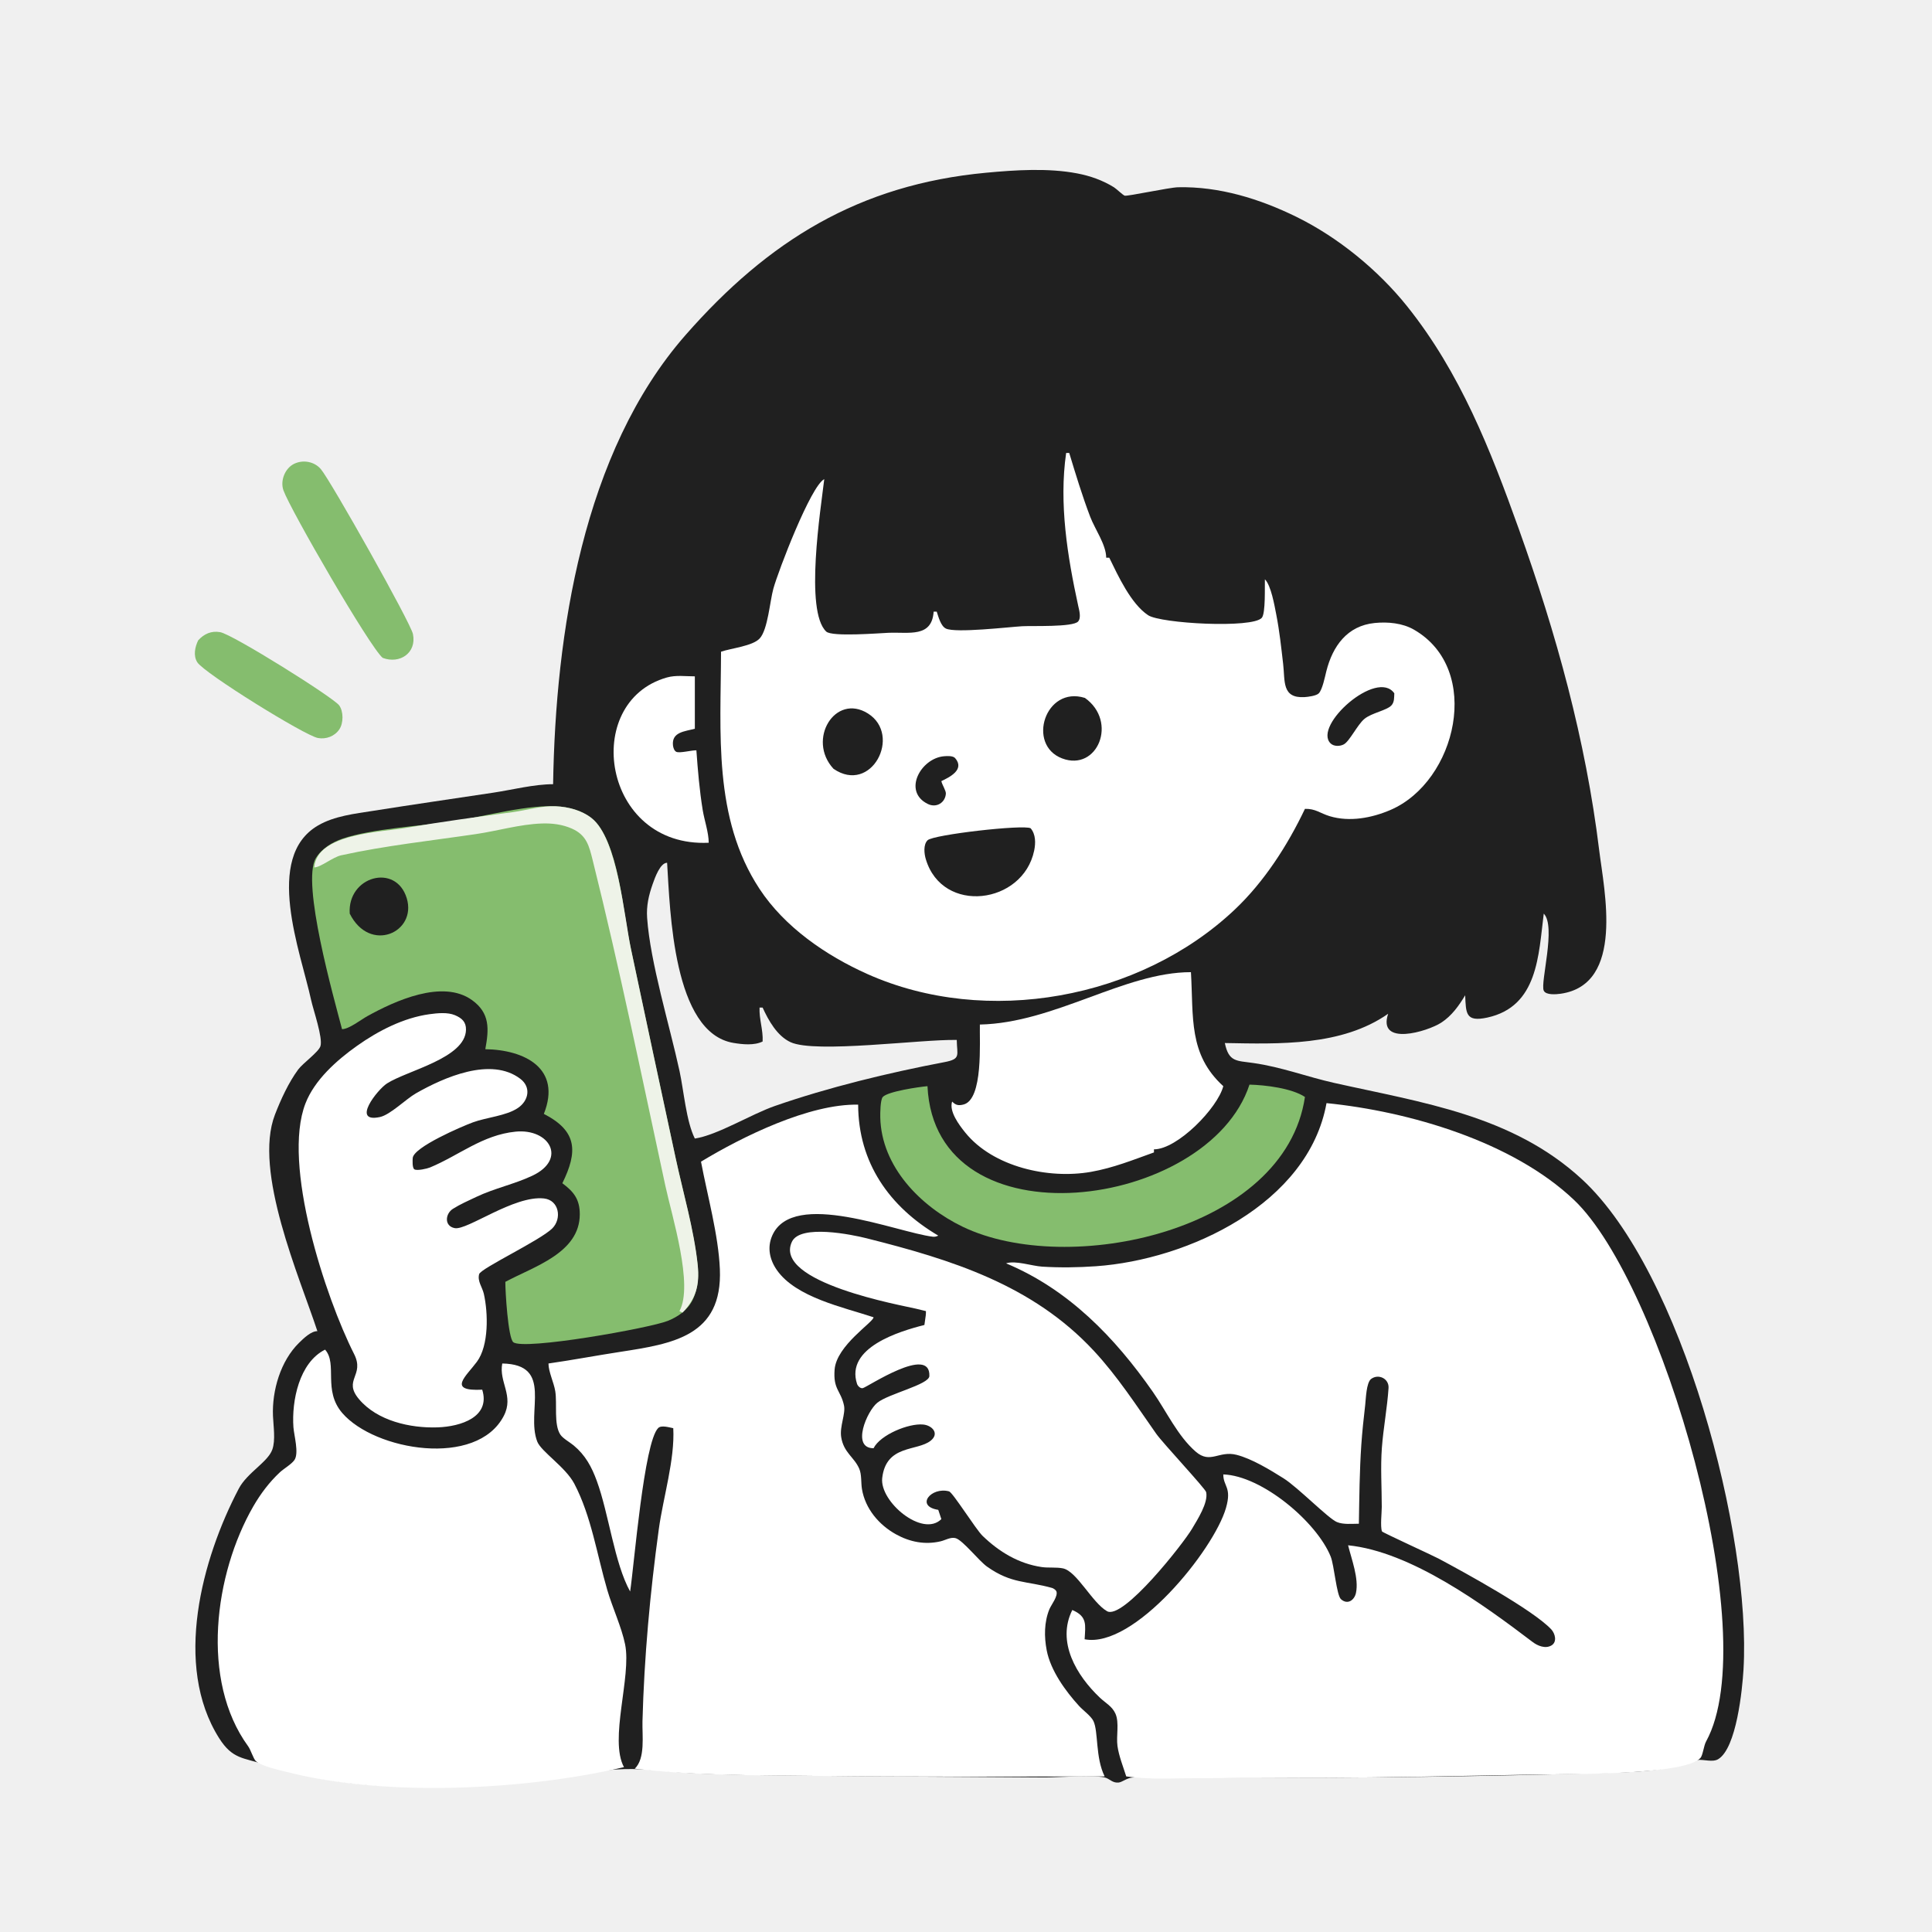
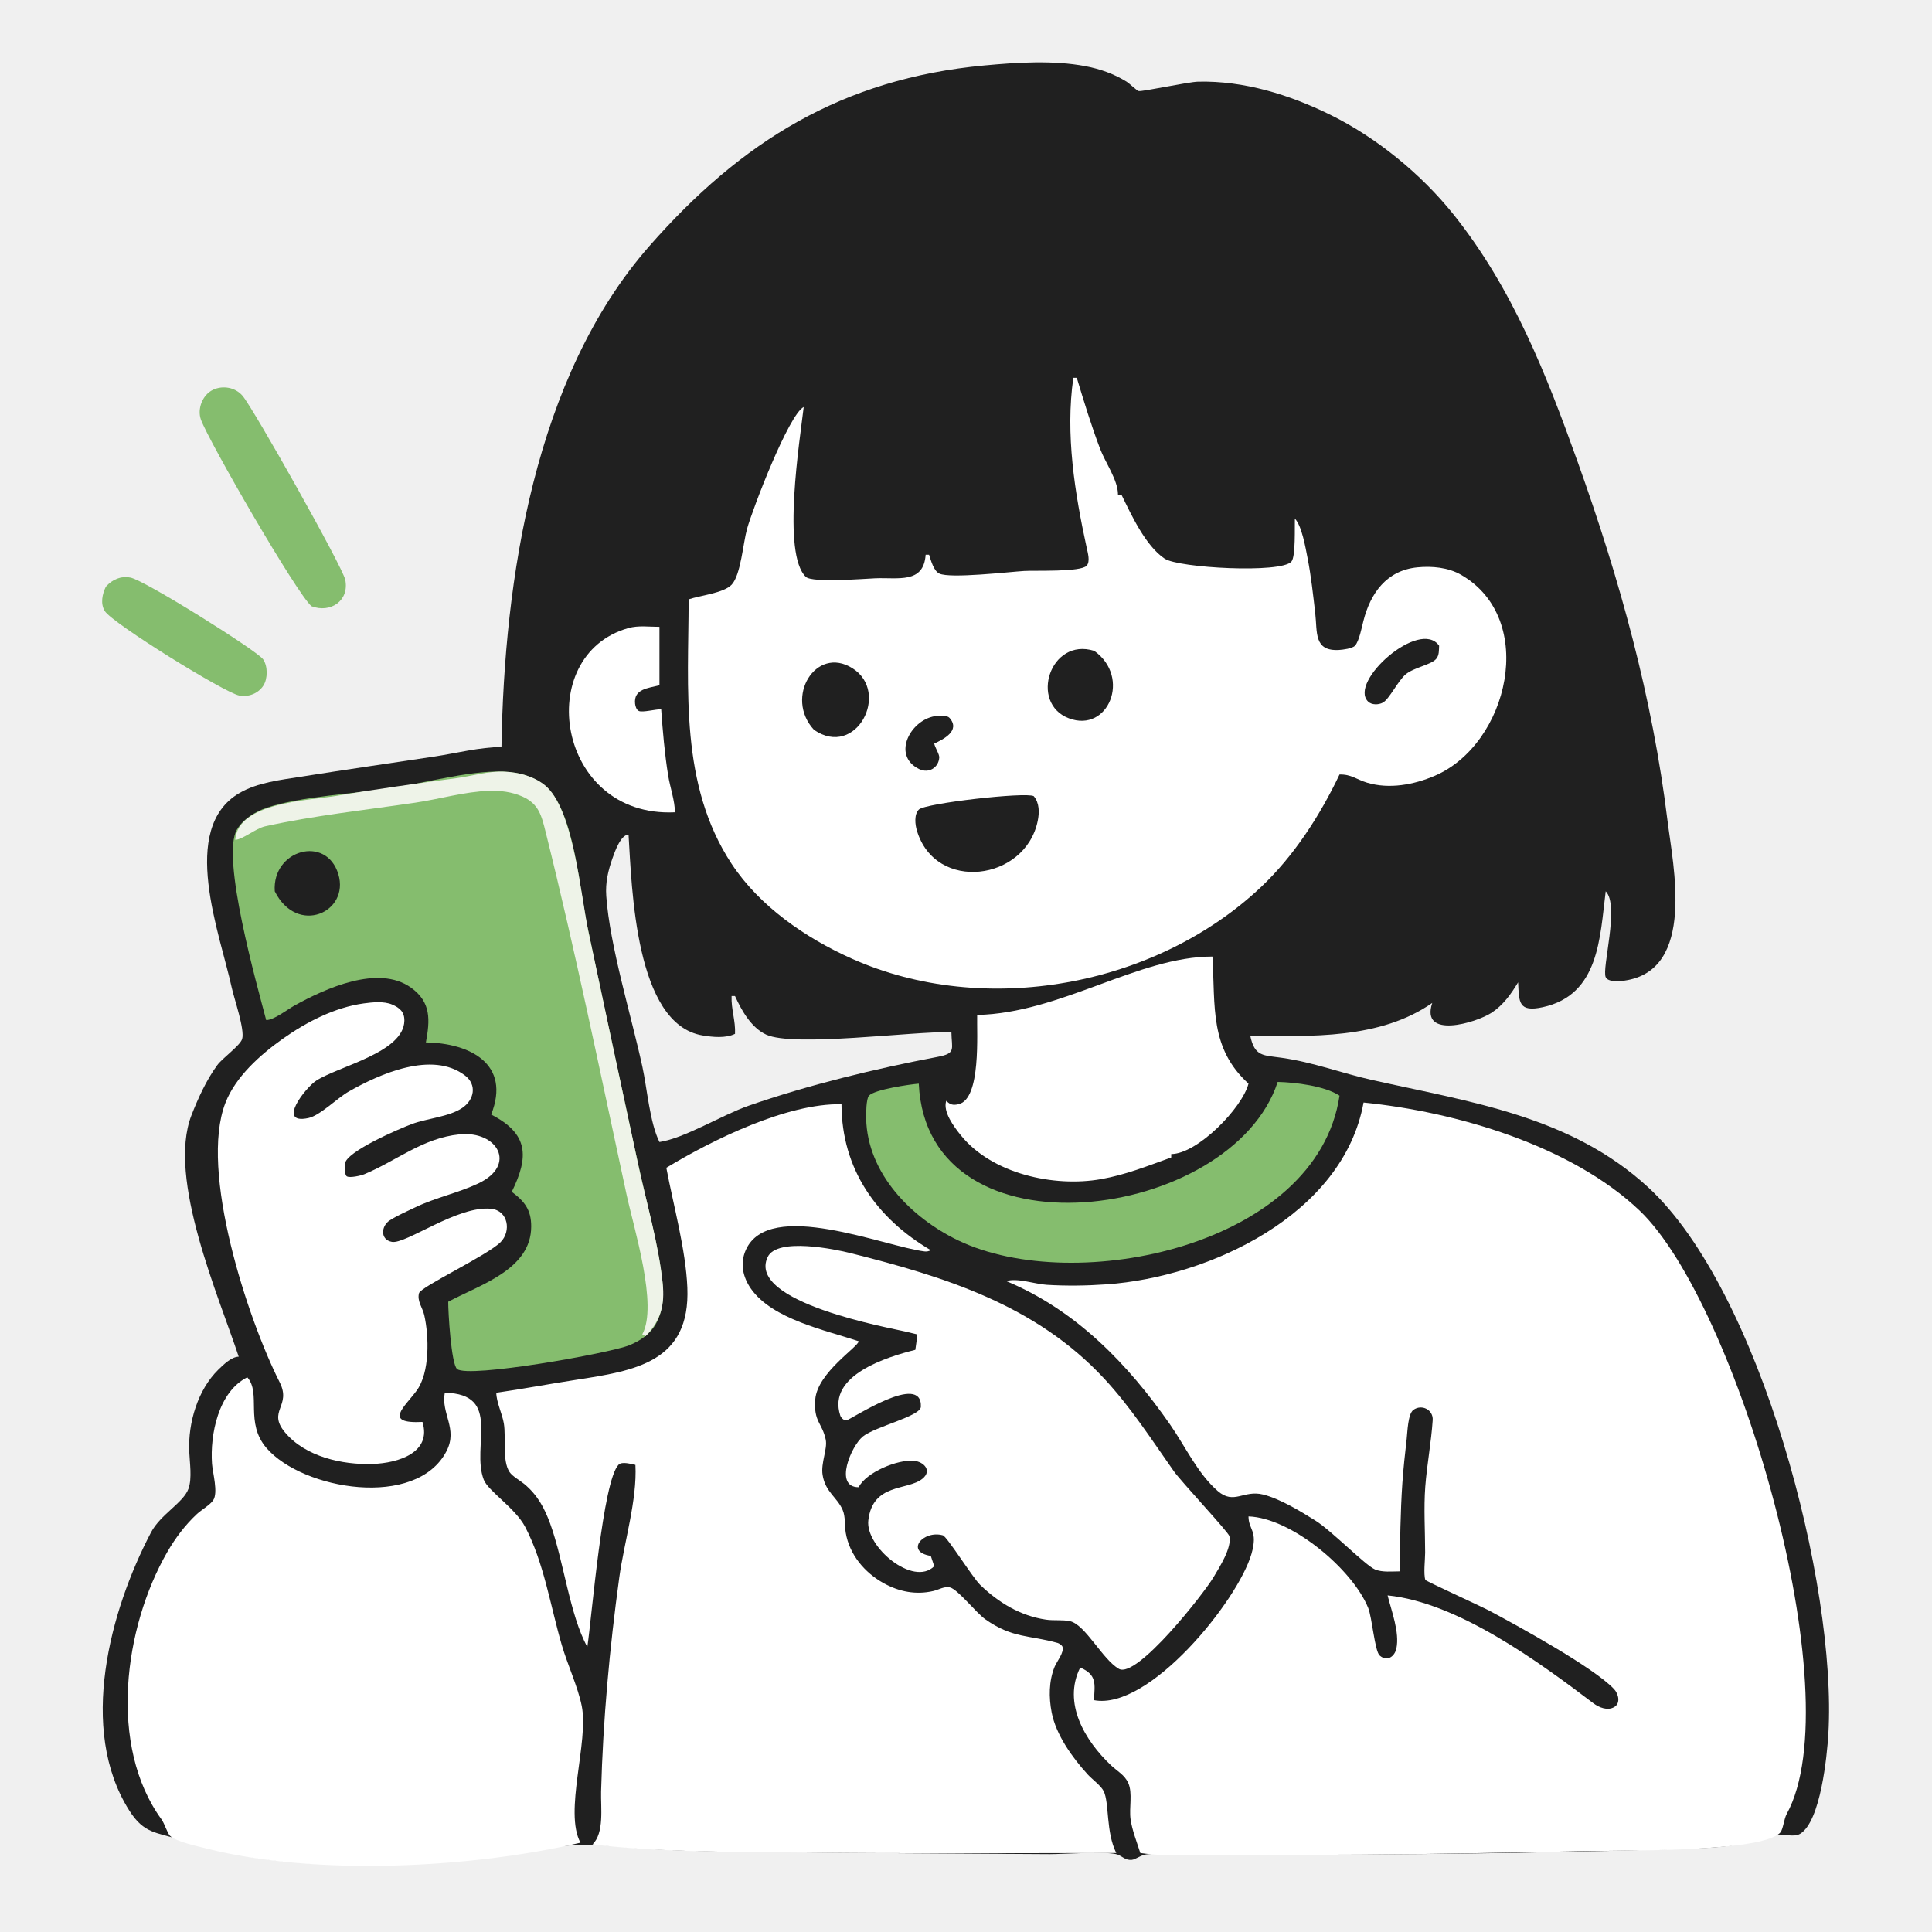
- <svg xmlns="http://www.w3.org/2000/svg" version="1.1" width="1254" height="1254" role="img" aria-label="Ilustración de Aulify">
+ <svg xmlns="http://www.w3.org/2000/svg" version="1.1" width="1254" height="1254" role="img" aria-label="Ilustración de Aulify" viewBox="89 74 1081 1125">
  <path d="M951,646c-4.1,6.81-8.7,13.3-15.46,17.72c-9.06,5.92-41.64,15.59-34.54-5.72c-30.14,21.12-70.82,19.62-106,19c2.57,12.41,7.58,11.4,18.46,12.96c18.46,2.63,34.61,8.9,52.46,12.91c57.37,12.86,115.71,20.91,160.91,62.59c65.08,60.03,109.95,231.29,104.82,318.21c-.76,12.83-4.5,50.9-16.4,58.14c-3.67,2.23-9.38,.02-13.52,.55c-7,.89-13.92,4.11-20.99,5.42c-13.49,2.49-27.41,2.62-41.09,3.03c-77.51,2.3-155.11,3.26-232.65,3.11c-23.59-.05-48.76-2.06-72.18-.16c-3.29,.27-6.56,3.04-8.82,3.24c-3.57,.32-5.39-1.93-8-3c-5.45-2.24-32.14-.3-39.64-.34c-55.7-.33-111.39-.61-167.07-1.25c-21.24-.24-42.56-.42-63.77-1.6c-13.99-.77-28.46-2.97-42.43-2.53c-27.18,.86-54.76,7.64-82.14,9.58c-51.04,3.62-101.95,3.52-150.95-12.51c-13.98-4.57-21.07-3.37-29.81-17.22c-29.82-47.23-11.14-116.36,12.78-161.88c5.46-10.38,18.84-17.22,21.77-25.35c2.21-6.13,.7-15.38,.44-21.89c-.67-16.48,4.94-35.72,16.98-47.49c2.92-2.85,7.7-7.52,11.84-7.52c-11.43-34.79-41.77-103.75-27.54-140.51c3.82-9.88,8.8-20.74,15.06-29.27c3.04-4.13,13.31-11.37,14.48-15.22c1.65-5.46-4.7-23.61-6.06-29.9c-6.73-31.12-31.01-92.66,4.52-113.33c10.59-6.17,23.91-7.61,35.84-9.5c25.96-4.11,51.99-7.87,77.99-11.79c12.3-1.86,26.38-5.48,38.71-5.48c1.58-97.62,19.24-215.45,85.98-291.55c53.66-61.18,112.61-97.65,195.15-105.34c18.97-1.77,40.13-3.15,58.93,.42c8.47,1.6,16.66,4.48,24,9.05c1.56,.97,5.8,5.08,6.94,5.42c1.79,.54,28.87-5.33,34.68-5.46c26.74-.6,52.98,7.53,76.78,19.21c27.03,13.26,53,34.5,71.82,58c34.47,43.04,54.13,93.17,72.51,144.54c24.36,68.08,43.42,136.8,52.21,208.71c3.15,25.8,16.72,87-25,93c-2.7,.39-9.58,1.06-11-2c-2.38-5.11,8.21-41.79,0-50c-3.4,26.85-3.72,60.34-36.67,67.48C951.2,663.54,951.52,657.67,951,646ZM621,675c-22.61-.56-91.75,8.89-107.86,1.45c-8.73-4.03-14.36-14.13-18.14-22.45c-.66,0-1.32,0-2,0c-.32,7.56,2.39,14.49,2,22c-5.43,2.71-13.11,1.89-18.9,.93C436.79,670.44,434.95,591.06,433,560c-4.5,0-7.97,9.82-9.35,13.76c-2.59,7.35-4.17,14.16-3.62,22.02c2.03,29.02,14.62,69.85,21.04,99.42c2.77,12.76,4.29,32.52,9.93,43.8c14.8-2.28,36.4-15.72,51.81-21.1c34.8-12.13,74.01-21.63,110.23-28.51c10.87-2.06,8.09-4.47,7.96-14.39Z" fill="#202020" />
  <path d="M821,376c4.03,4.03,6.24,17.05,7.39,22.92c2.08,10.55,3.23,21.45,4.47,32.13c1.29,10.99-.98,22.29,13.88,21.42c2.2-.13,7.69-.81,9.26-2.47c2.4-2.54,4-10.84,4.88-14.31c4.1-16.3,13.55-29.54,31.37-31.32c8.52-.86,18.04,.02,25.54,4.34c44.74,25.77,27.64,98.6-15.35,117.04c-12.12,5.2-26.5,7.88-39.34,4.02c-6.19-1.86-9.27-4.97-16.1-4.77c-11.27,23.69-26.44,47.32-45.62,65.44c-61.46,58.04-161.08,76.35-238.42,41.76c-26.84-12.01-53.63-30.39-70-55.28C462.71,530.91,467.86,475.38,468,423c6.79-2.32,20.54-3.65,25.1-8.61c5.29-5.75,6.61-24.21,8.88-32.36c3.18-11.47,24.27-66.66,33.02-71.03c-2.21,18.96-12.89,85.6,1.29,98.94c3.74,3.51,34.21,1.05,40.35,.79c13.33-.55,28.22,3.32,29.36-13.73c.66,0,1.32,0,2,0c1.09,3.26,2.6,9.4,6,11c6.36,3,40.69-1,49.39-1.53c6.39-.39,32.96,.72,36.37-3.07c2.17-2.41,.66-7.49,.07-10.19c-6.98-32.02-12.56-66.39-7.83-99.21c.66,0,1.32,0,2,0c4.22,13.91,8.42,27.76,13.59,41.36C710.66,343.44,718,353.59,718,362c.66,0,1.32,0,2,0c5.76,11.81,14.04,29.88,25.2,37.31c8.12,5.4,67.72,8.71,73.8,1.69c2.54-2.93,1.84-20.57,2-25ZM653,820c6.12-2.04,16.69,1.71,23.44,2.14c11.5,.72,23.45,.54,34.95-.27C771.13,817.66,849.21,781.38,861,716c53.84,5.39,120.91,25.05,160.73,62.93c56.54,53.79,123.78,281.97,85.65,351.38c-1.56,2.83-2.09,9-3.71,10.77c-5,5.48-25.52,7.57-32.87,8.25c-27.04,2.5-54.78,2.09-81.93,2.61c-42.98,.83-85.96,1.71-128.95,1.99c-27.01,.18-54.03,.2-81.04,.21c-15.69,0-32.36,1.15-47.88-1.14c-1.98-6.29-4.77-13.19-5.68-19.69c-.92-6.51,1.3-15.15-1.32-21.03c-2.14-4.78-6.37-6.86-10-10.28c-15.31-14.46-28.34-36.31-18-57c9.92,4.25,8.49,9.67,8,19c32.1,6.21,83.8-57.86,91.72-85.15C799.67,965.21,794,964.92,794,957c24.94,.83,60.56,30.71,69.7,53.29c2.28,5.63,3.8,25.12,6.67,27.69c4.34,3.89,8.77,.58,9.75-4.09c1.96-9.36-2.85-21.75-5.12-30.89c40.72,4.09,87.74,38.44,119.83,62.81c3.17,2.41,8.21,4.54,12.17,2.19c3.87-2.3,2.35-7.8-.15-10.46c-11.84-12.62-56.4-37.01-73.12-45.91c-3.84-2.04-36.49-16.98-36.73-17.63c-1.19-3.19-.13-12.28-.14-15.9c0-12.59-.87-25.86,.07-38.37c.97-12.84,3.5-26.09,4.33-38.82c.39-6.01-6.41-9.45-11.26-5.91c-3.21,2.34-3.44,13.04-3.89,16.9c-.99,8.58-1.93,17.17-2.52,25.79c-1.17,17.08-1.29,34.2-1.59,51.31c-4.49,.01-10.08,.65-14.27-1.09c-5.62-2.34-25.38-22.6-34.66-28.41c-8.7-5.46-20.53-12.69-30.47-15.22c-11.5-2.92-16.97,6.2-26.52-2.08c-11.66-10.12-18.93-26.04-27.72-38.66C723.73,868.18,693.52,836.89,653,820ZM409,1033c-10.26-18.51-13.78-50.32-21.63-71.77c-3.39-9.27-7.42-16.72-15.07-23.09c-2.45-2.03-6.95-4.49-8.6-6.99c-4.37-6.6-1.97-20.12-3.3-28.2c-.93-5.68-4.4-12.57-4.4-17.95c15.45-2.21,30.77-5.12,46.19-7.49c34.61-5.33,66.87-10.28,65.05-53.79C466.32,801.6,459.15,776,455,754c26.78-16.23,70.32-37.67,102-37c.1,37.7,20.25,66.28,52,85c-1.14,.57-2.27,.87-3.54,.71c-23.32-2.8-90.72-31.12-104.19-.82c-3.46,7.78-1.73,15.78,3.04,22.57C516.78,842.19,547.49,848.5,567,855c0,3.16-24.03,18.22-25.28,33.92c-1.03,12.99,4.01,13.51,6.1,23.36c1.14,5.36-2.92,13.57-1.83,20.49c1.6,10.12,8.42,12.94,11.69,20.47c1.7,3.9,1.09,9.06,1.79,13.26c2.11,12.71,10.99,23.23,22.07,29.37c9,4.99,18.81,6.93,28.95,4.56c3.12-.72,6.54-2.94,9.76-2.06c4.66,1.28,15.12,14.75,20.47,18.52c15.86,11.2,25.46,9.1,42.19,13.81c.82,.23,2.37,1.3,2.72,2.09c1.35,3.11-3.34,8.84-4.52,11.74c-3.41,8.39-3.42,17.84-1.73,26.63c2.51,13.1,12.2,26.5,21.05,36.17c2.53,2.76,7.72,6.52,9.26,9.71c3.32,6.84,1.2,23.75,7.31,35.96c-62.89,.09-125.78,.43-188.66-.33c-38.68-.46-77.89-.11-116.34-4.67c6.99-6.67,4.76-21.57,5.01-30.72c1.1-41.5,4.95-83.62,10.6-124.75c2.82-20.57,10.48-45.15,9.39-65.53c-2.58-.5-7.75-2.14-9.78-.12c-9.26,9.22-15.58,88.69-18.22,106.12Zm-4,114c-63.53,14.9-154.6,19.49-217.83,3.36c-4.88-1.24-17.74-3.95-21.17-7.36c-1.6-1.59-3.21-7.19-4.95-9.57c-31.17-42.8-21.88-111.9,3.35-155.68c4.69-8.12,10.36-15.69,17.23-22.1c2.63-2.45,7.57-5.23,9.47-7.99c3.08-4.48-.28-16.05-.65-21.34c-1.19-16.95,3.68-41.88,20.55-50.32c8.28,9.36-1.6,26.37,11.19,41.19C243.24,941.57,309.46,952.85,327,919c6.77-13.07-3.32-21.88-1-34c33.65,.6,15.22,31.16,22.69,50.63c2.53,6.58,18.39,16.54,24.1,27.45c11.02,21.04,14.71,46.15,21.35,68.85c3.29,11.29,9.36,24.33,11.6,35.4c4.24,20.94-10.49,61.64-.74,79.67Z" fill="#FFFFFF" />
  <path d="M315,681c2.38-12.94,3.17-23.4-8.65-31.88c-19.07-13.68-50.03,.52-67.94,10.44C234.24,661.87,226.52,668,222,668c-5.28-20.22-26.53-95.05-17-111c3.69-6.18,10.68-10.4,17.33-12.66c19.23-6.53,51.26-8.22,72.2-11.35c20.35-3.04,49.27-11.38,69.15-9.45c9.43,.92,19.16,4.6,24.93,12.43c13.24,17.98,15.91,56.11,20.56,78.24c9.56,45.53,19.4,91.03,29.16,136.53c4.86,22.62,11.63,45.98,14.33,68.92c.97,8.21,.6,16.5-3.1,24.04c-3.29,6.7-9.35,10.89-16.12,13.64c-11.51,4.67-93.74,19.34-100.29,13.83c-3.41-2.87-5.2-33.24-5.15-39.17c18.6-9.98,48.31-18.73,48.32-43.87c0-9.63-3.86-14.6-11.32-20.13c10.08-20.47,9.82-33.83-12-45c11.72-29.52-12.43-41.61-38-42Z" fill="#85BD6E" />
  <path d="M618,715c2.31,2.31,3.99,2.74,7.28,1.94C638.32,713.8,635.73,675.88,636,665c48.52-1.04,93.7-34,137-34c1.73,29.35-1.72,53.28,21,74c-3.64,14.19-29.79,41-45,41c0,.66,0,1.32,0,2c-13.78,4.93-26.31,10.03-40.86,12.61c-27.56,4.87-63.54-3.15-81.6-25.47c-4.01-4.96-10.66-13.79-8.54-20.14ZM313,902c5.51,17.77-13.92,23.94-28.99,24.46c-17.68,.6-39.15-4.18-51.04-18.36c-10.52-12.56,3.97-15.19-3.12-29.2c-18.65-36.87-46.97-123.12-31.58-162.71c5.94-15.3,20.33-28.06,33.5-37.39c13.72-9.72,30.19-18.21,47.02-20.52c5.03-.69,11.78-1.38,16.52,.65c4.47,1.9,7.25,4.35,7.15,9.46c-.38,18.48-38.15,26.39-51.27,34.84c-6.22,4-23.42,25.81-4.64,21.81c6.79-1.44,16.82-11.63,23.51-15.44c17.98-10.23,48.62-23.93,67.71-9.34c7.07,5.4,5.41,14.15-1.62,18.9c-7.59,5.14-20.3,6.05-29.14,9.3c-7.04,2.58-38.66,16.13-39.13,23.21c-.08,1.27-.4,6.47,1.12,7.33c1.8,1.02,8.18-.44,10.09-1.23c18.73-7.75,34.06-21.11,55.53-23.25c22.06-2.19,33.64,17.86,10.88,28.61c-11.66,5.5-24.55,8.12-36.42,13.77c-5.03,2.39-10.39,4.73-15.09,7.7c-5.02,3.16-5.81,11.21,1.17,12.54c8.11,1.55,38.46-21.37,57.87-19.26c9.92,1.08,11.77,13.07,5.48,19.39C350.7,805.09,312.02,823.24,311,827c-1.25,4.6,2.08,8.51,3.04,12.76c2.81,12.41,3.34,33.52-4.49,44.1c-6.96,9.42-19.66,19.31,3.45,18.14Zm288-51c-2.19-.53-4.37-1.06-6.55-1.59c-8.34-2.04-92.91-16.93-80.45-43.41c5.47-11.63,39.37-4.56,48.35-2.3c55,13.84,107.75,30.16,147.64,73.09c15.36,16.52,27.55,35.43,40.48,53.82c4.25,6.04,31.88,35.56,32.4,37.87c1.52,6.81-5.72,17.97-9.15,23.79c-5.67,9.64-44.85,59.45-55.2,53.5c-9.61-5.52-19.55-25.83-28.52-27.77c-4.23-.91-9.45-.22-13.91-.88c-14.94-2.21-27.59-9.87-38.32-20.23c-4.39-4.24-19.36-28.23-21.77-28.89c-11.58-3.15-22.2,9.6-7,12c.66,1.98,1.32,3.96,2,6c-12.18,12.18-40.18-11.34-38.38-26.69c2.56-21.9,22.77-17.17,31.5-24.24c5.81-4.7,.87-9.89-4.88-10.45c-9.44-.93-27.88,6.65-32.24,15.38c-14.63,0-4.3-24.11,2.46-29.54c7.23-5.82,33.53-11.75,33.76-17.29c.84-20.49-40.25,7.18-43.22,7.83c-1.61,.35-3.31-1.49-3.72-2.76C548.56,874.69,583.84,864.06,600,860c1-6.75,1-6.75,1-9Z" fill="#FFFFFF" />
  <path d="M602,705c4.83,104.38,182.47,80.15,209-1c10.23,.23,27.49,2.33,36,8c-12.96,87.42-153.85,117.17-222.16,84.24c-27.25-13.14-52.74-38.92-53.48-70.9c-.06-2.49-.02-11.53,1.64-13.34c3.33-3.63,23.73-6.56,29-7Z" fill="#85BD6E" />
  <path d="M204,563c1.57-21.96,43.02-22.82,59.39-25.64c22.93-3.96,46.3-7.12,69.35-10.23c9.61-1.29,18.22-4.21,28.13-3.79c7.96,.35,16.78,2.65,23.13,7.66c16.86,13.29,21.13,64.11,25.57,85.15c9.56,45.2,19.26,90.38,28.97,135.55c4.88,22.72,11.97,46.48,14.34,69.54c1.3,12.68-1.03,21.51-9.88,30.76c-.66-.33-1.32-.66-2-1c9.27-16.76-4.89-61.67-9.12-81.27c-15.21-70.39-29.72-141.44-47.16-211.28c-2.37-9.49-3.99-16.42-13.55-20.64c-6.13-2.71-12.82-3.54-19.48-3.31c-14.24,.49-28.59,4.78-42.71,6.87c-28.87,4.26-59.12,7.51-87.57,13.79c-5.48,1.21-13.3,7.84-17.41,7.84Z" fill="#EEF3E8" />
  <path d="M451,439c0,11.33,0,22.67,0,34c-6.4,1.75-15.16,2.04-14.19,10.84c.15,1.35,.78,3.52,2.19,4.16c2.19,.99,9.78-1.06,13-1c.93,12.96,2.02,25.92,4.1,38.76c1.09,6.71,3.9,14.59,3.9,21.24c-69.14,3.25-83.08-91.49-27.1-107.28c5.87-1.65,12.1-.72,18.1-.72Z" fill="#FFFFFF" />
  <path d="M248.38,427c-8.47-7.13-59.8-95.95-64.39-108.68c-2.25-6.24,.95-14.43,7.01-17.32c5.85-2.79,13.14-1.37,17.26,3.5c6.46,7.62,58.3,99.74,59.78,107.07c2.49,12.28-8.63,19.63-19.66,15.43ZM128.63,415.63c3.82-4.23,8.59-6.35,14.3-5.31c8.27,1.5,73.67,42.5,77.27,47.58c2.8,3.97,2.76,11.4,.11,15.41c-3.03,4.6-8.68,6.69-13.98,5.7c-8.54-1.59-73.92-42.11-78.3-49.18c-2.68-4.32-1.49-9.86,.6-14.2Z" fill="#85BD6E" />
  <path d="M905,450c-.14,2.67,.1,5.64-1.79,7.76c-3.04,3.4-12.91,4.91-17.67,8.9c-4.52,3.79-9.53,14.42-13.29,16.47c-2.47,1.35-6.53,1.5-8.69-.69C852.2,470.9,893.76,433.92,905,450Zm-200.81,3c21.57,15.34,8.16,48-14.83,39.25c-23.14-8.8-10.94-47.33,14.83-39.25ZM541,499c-17.46-18.88,1.06-49.33,22.39-35.88c22.21,14,2.2,52.8-22.39,35.88Zm70,8c.51,2.46,3.06,6.17,2.93,8.14c-.4,5.82-6.07,9.45-11.71,6.69c-16.57-8.11-4.53-29.79,10.6-30.98c1.82-.15,5.7-.41,7.12,1.21c6.53,7.5-3.76,12.47-8.94,14.94Zm57.95,30.6c3.36,3.93,3.3,9.65,2.3,14.48c-7.25,34.95-59.55,41.74-70.34,5.57c-1.03-3.43-1.75-9.39,1.16-12.27c3.69-3.65,62.17-10.33,66.88-7.78ZM227,593c-1.64-24.16,29.99-33.05,37-10c6.76,22.24-23.98,36.04-37,10Z" fill="#202020" />
</svg>
